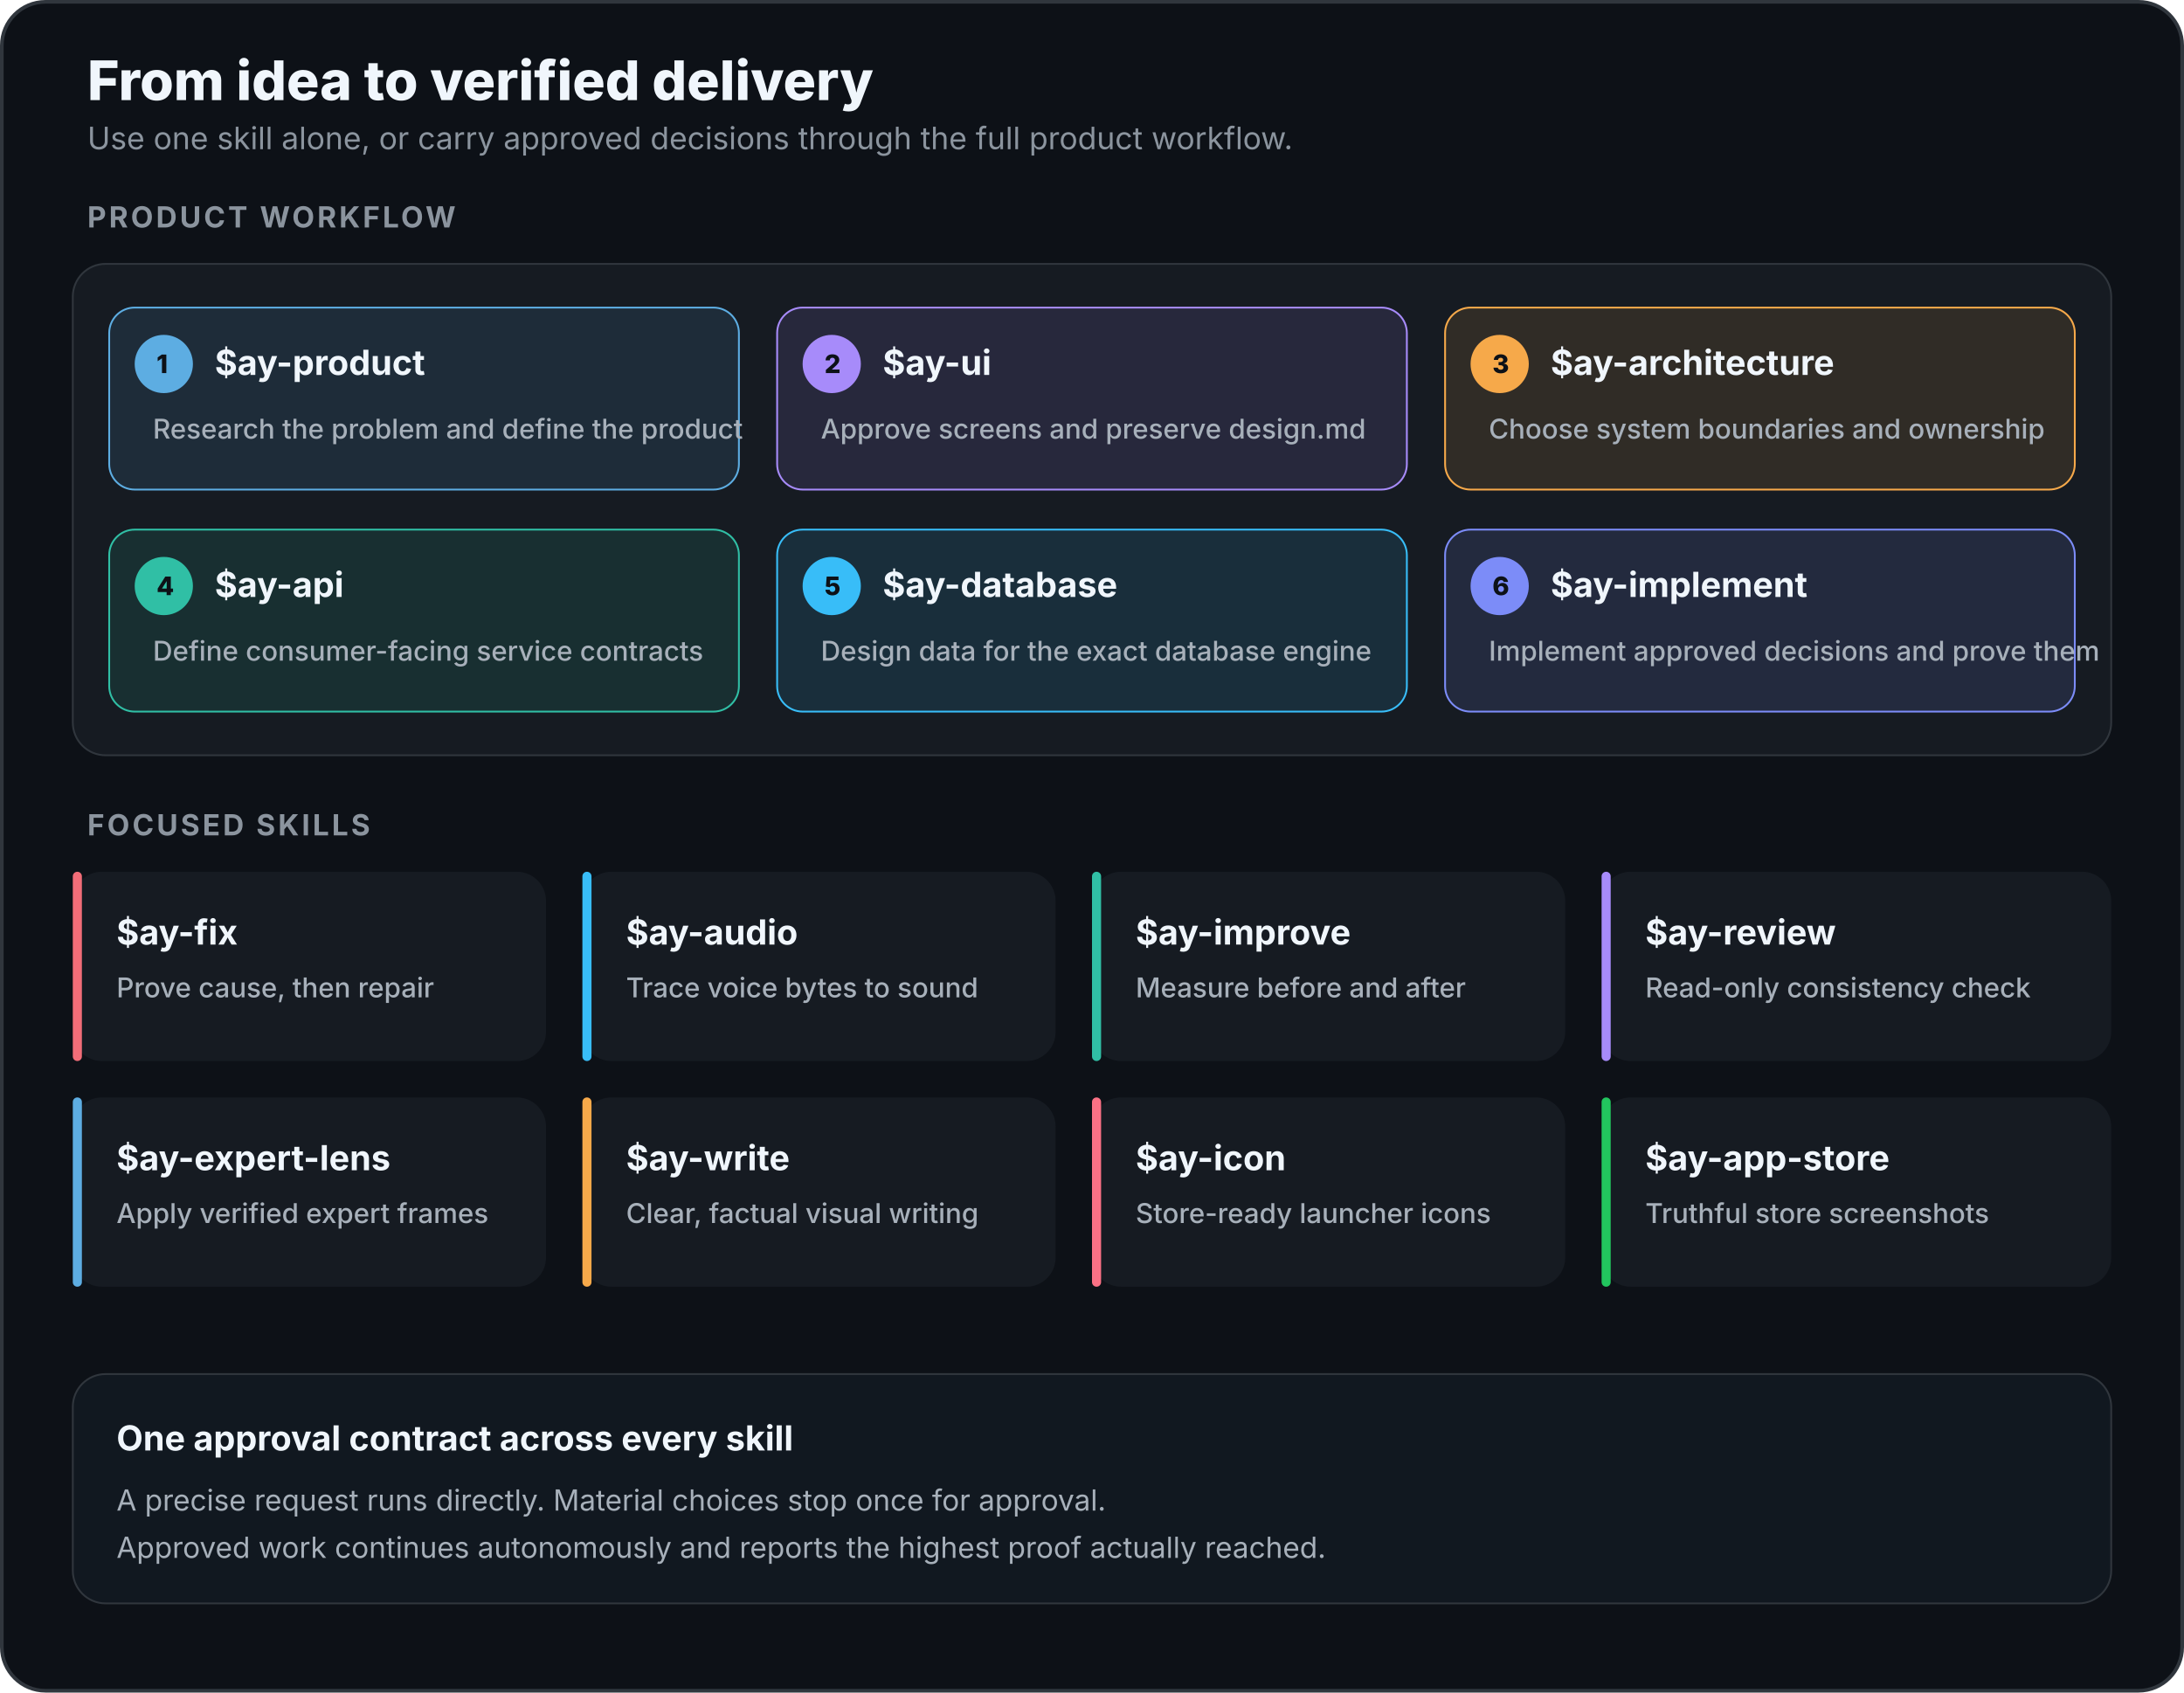
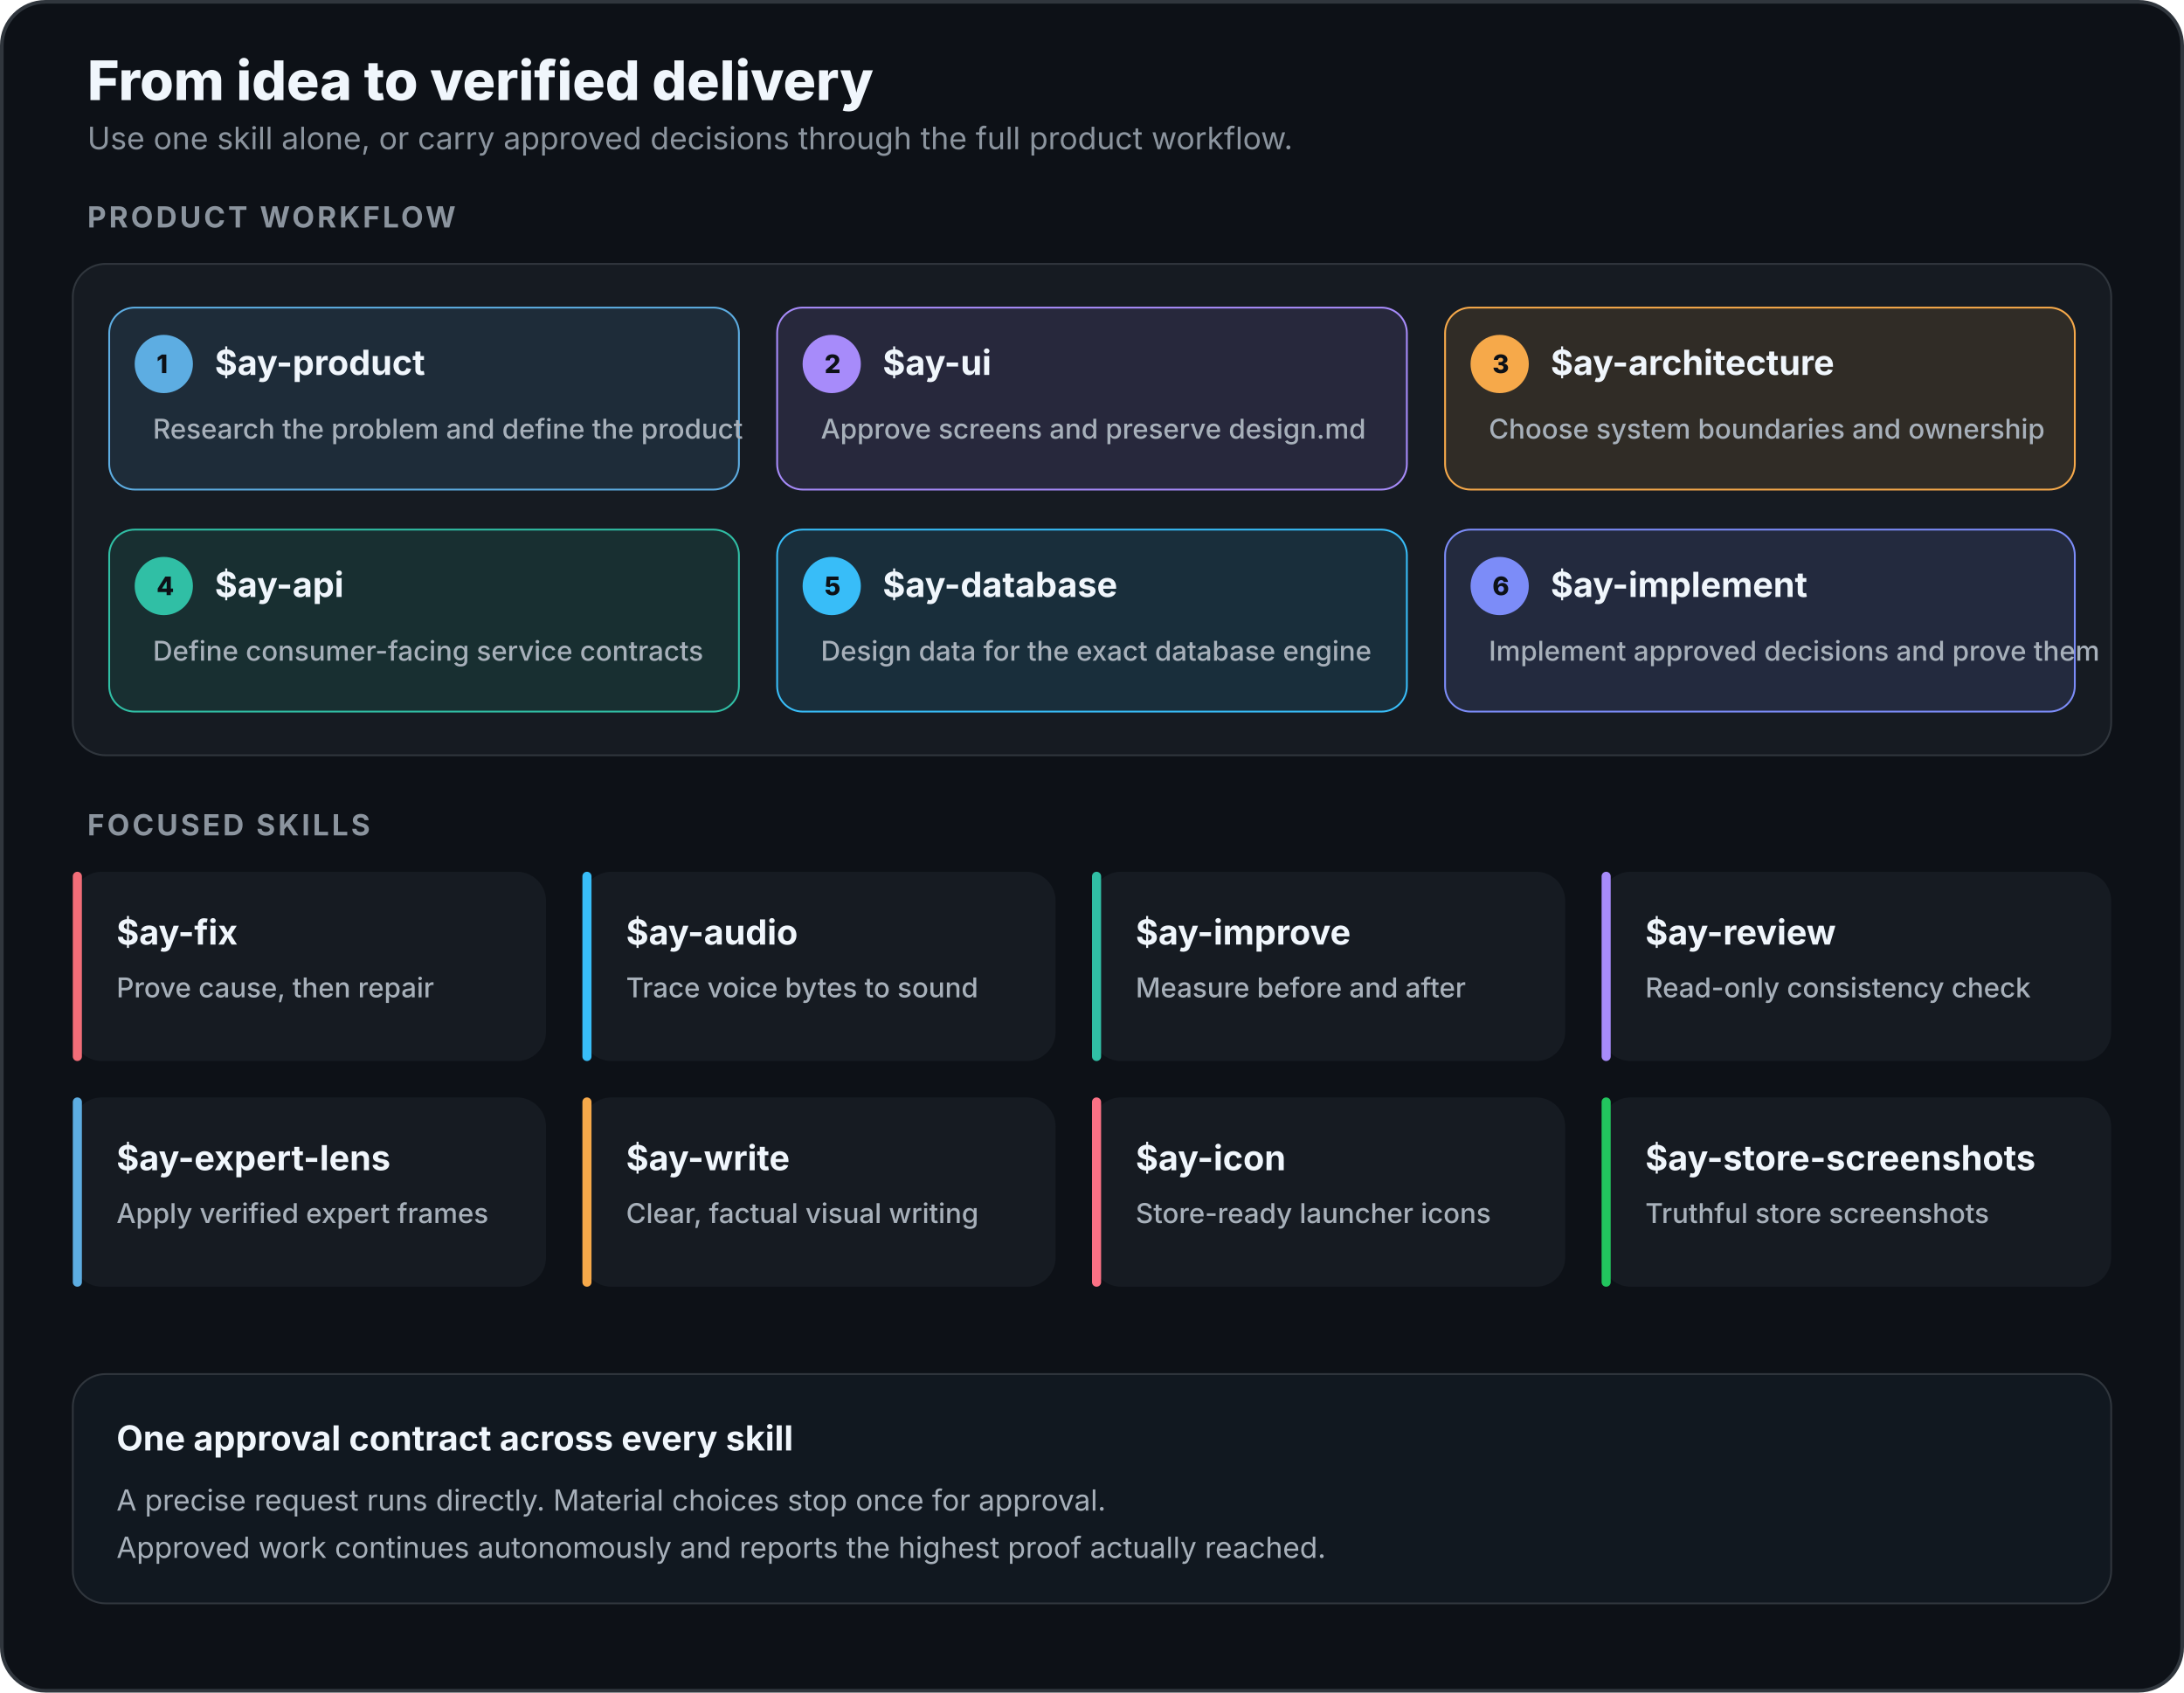
<svg xmlns="http://www.w3.org/2000/svg" width="100%" viewBox="0 0 1200 930" role="img" aria-labelledby="title description">
  <style>
    text { font-family: Inter, ui-sans-serif, -apple-system, BlinkMacSystemFont, "Segoe UI", sans-serif; }
    .section { fill: #8B949E; font-size: 16px; font-weight: 700; letter-spacing: 1.5px; }
    .skill { fill: #F0F6FC; font-size: 19px; font-weight: 750; }
    .label { fill: #A7B0BA; font-size: 15px; font-weight: 500; }
    .step { font-size: 14px; font-weight: 800; }
  </style>
  <rect x="1" y="1" width="1198" height="928" rx="24" fill="#0D1117" stroke="#30363D" stroke-width="2" />
  <text x="48" y="55" fill="#F0F6FC" font-size="30" font-weight="760">From idea to verified delivery</text>
  <text x="48" y="82" fill="#8B949E" font-size="17">Use one skill alone, or carry approved decisions through the full product workflow.</text>
  <text x="48" y="125" class="section">PRODUCT WORKFLOW</text>
  <g transform="translate(40 145)">
    <rect width="1120" height="270" rx="18" fill="#161B22" stroke="#30363D" />
    <g transform="translate(20 24)">
      <g>
        <rect width="346" height="100" rx="14" fill="#5DADE2" fill-opacity=".12" stroke="#5DADE2" />
        <circle cx="30" cy="31" r="16" fill="#5DADE2" />
        <text x="26" y="36" class="step" fill="#0D1117">1</text>
        <text x="58" y="37" class="skill">$ay-product</text>
        <text x="24" y="72" class="label">Research the problem and define the product</text>
      </g>
      <g transform="translate(367 0)">
        <rect width="346" height="100" rx="14" fill="#A78BFA" fill-opacity=".12" stroke="#A78BFA" />
        <circle cx="30" cy="31" r="16" fill="#A78BFA" />
        <text x="26" y="36" class="step" fill="#0D1117">2</text>
        <text x="58" y="37" class="skill">$ay-ui</text>
        <text x="24" y="72" class="label">Approve screens and preserve design.md</text>
      </g>
      <g transform="translate(734 0)">
        <rect width="346" height="100" rx="14" fill="#F6A94A" fill-opacity=".12" stroke="#F6A94A" />
        <circle cx="30" cy="31" r="16" fill="#F6A94A" />
        <text x="26" y="36" class="step" fill="#0D1117">3</text>
        <text x="58" y="37" class="skill">$ay-architecture</text>
        <text x="24" y="72" class="label">Choose system boundaries and ownership</text>
      </g>
      <g transform="translate(0 122)">
        <rect width="346" height="100" rx="14" fill="#30BFA5" fill-opacity=".12" stroke="#30BFA5" />
        <circle cx="30" cy="31" r="16" fill="#30BFA5" />
        <text x="26" y="36" class="step" fill="#0D1117">4</text>
        <text x="58" y="37" class="skill">$ay-api</text>
        <text x="24" y="72" class="label">Define consumer-facing service contracts</text>
      </g>
      <g transform="translate(367 122)">
        <rect width="346" height="100" rx="14" fill="#38BDF8" fill-opacity=".12" stroke="#38BDF8" />
        <circle cx="30" cy="31" r="16" fill="#38BDF8" />
        <text x="26" y="36" class="step" fill="#0D1117">5</text>
        <text x="58" y="37" class="skill">$ay-database</text>
        <text x="24" y="72" class="label">Design data for the exact database engine</text>
      </g>
      <g transform="translate(734 122)">
        <rect width="346" height="100" rx="14" fill="#7C8CF8" fill-opacity=".13" stroke="#7C8CF8" />
        <circle cx="30" cy="31" r="16" fill="#7C8CF8" />
        <text x="26" y="36" class="step" fill="#0D1117">6</text>
        <text x="58" y="37" class="skill">$ay-implement</text>
        <text x="24" y="72" class="label">Implement approved decisions and prove them</text>
      </g>
    </g>
  </g>
  <text x="48" y="459" class="section">FOCUSED SKILLS</text>
  <g transform="translate(40 479)">
    <g>
      <rect width="260" height="104" rx="16" fill="#161B22" />
      <rect width="5" height="104" rx="2.5" fill="#F26D78" />
      <text x="24" y="40" class="skill">$ay-fix</text>
      <text x="24" y="69" class="label">Prove cause, then repair</text>
    </g>
    <g transform="translate(280 0)">
      <rect width="260" height="104" rx="16" fill="#161B22" />
      <rect width="5" height="104" rx="2.5" fill="#38BDF8" />
      <text x="24" y="40" class="skill">$ay-audio</text>
      <text x="24" y="69" class="label">Trace voice bytes to sound</text>
    </g>
    <g transform="translate(560 0)">
      <rect width="260" height="104" rx="16" fill="#161B22" />
      <rect width="5" height="104" rx="2.5" fill="#30BFA5" />
      <text x="24" y="40" class="skill">$ay-improve</text>
      <text x="24" y="69" class="label">Measure before and after</text>
    </g>
    <g transform="translate(840 0)">
      <rect width="280" height="104" rx="16" fill="#161B22" />
      <rect width="5" height="104" rx="2.5" fill="#A78BFA" />
      <text x="24" y="40" class="skill">$ay-review</text>
      <text x="24" y="69" class="label">Read-only consistency check</text>
    </g>
    <g transform="translate(0 124)">
      <rect width="260" height="104" rx="16" fill="#161B22" />
      <rect width="5" height="104" rx="2.5" fill="#5DADE2" />
      <text x="24" y="40" class="skill">$ay-expert-lens</text>
      <text x="24" y="69" class="label">Apply verified expert frames</text>
    </g>
    <g transform="translate(280 124)">
      <rect width="260" height="104" rx="16" fill="#161B22" />
      <rect width="5" height="104" rx="2.5" fill="#F6A94A" />
      <text x="24" y="40" class="skill">$ay-write</text>
      <text x="24" y="69" class="label">Clear, factual visual writing</text>
    </g>
    <g transform="translate(560 124)">
      <rect width="260" height="104" rx="16" fill="#161B22" />
      <rect width="5" height="104" rx="2.5" fill="#FB7185" />
      <text x="24" y="40" class="skill">$ay-icon</text>
      <text x="24" y="69" class="label">Store-ready launcher icons</text>
    </g>
    <g transform="translate(840 124)">
      <rect width="280" height="104" rx="16" fill="#161B22" />
      <rect width="5" height="104" rx="2.5" fill="#22C55E" />
-       <text x="24" y="40" class="skill">$ay-app-store</text>
+       <text x="24" y="40" class="skill">$ay-store-screenshots</text>
      <text x="24" y="69" class="label">Truthful store screenshots</text>
    </g>
  </g>
  <g transform="translate(40 755)">
    <rect width="1120" height="126" rx="18" fill="#111820" stroke="#30363D" />
    <text x="24" y="42" fill="#F0F6FC" font-size="19" font-weight="720">One approval contract across every skill</text>
    <text x="24" y="75" fill="#A7B0BA" font-size="16">A precise request runs directly. Material choices stop once for approval.</text>
    <text x="24" y="101" fill="#A7B0BA" font-size="16">Approved work continues autonomously and reports the highest proof actually reached.</text>
  </g>
</svg>
